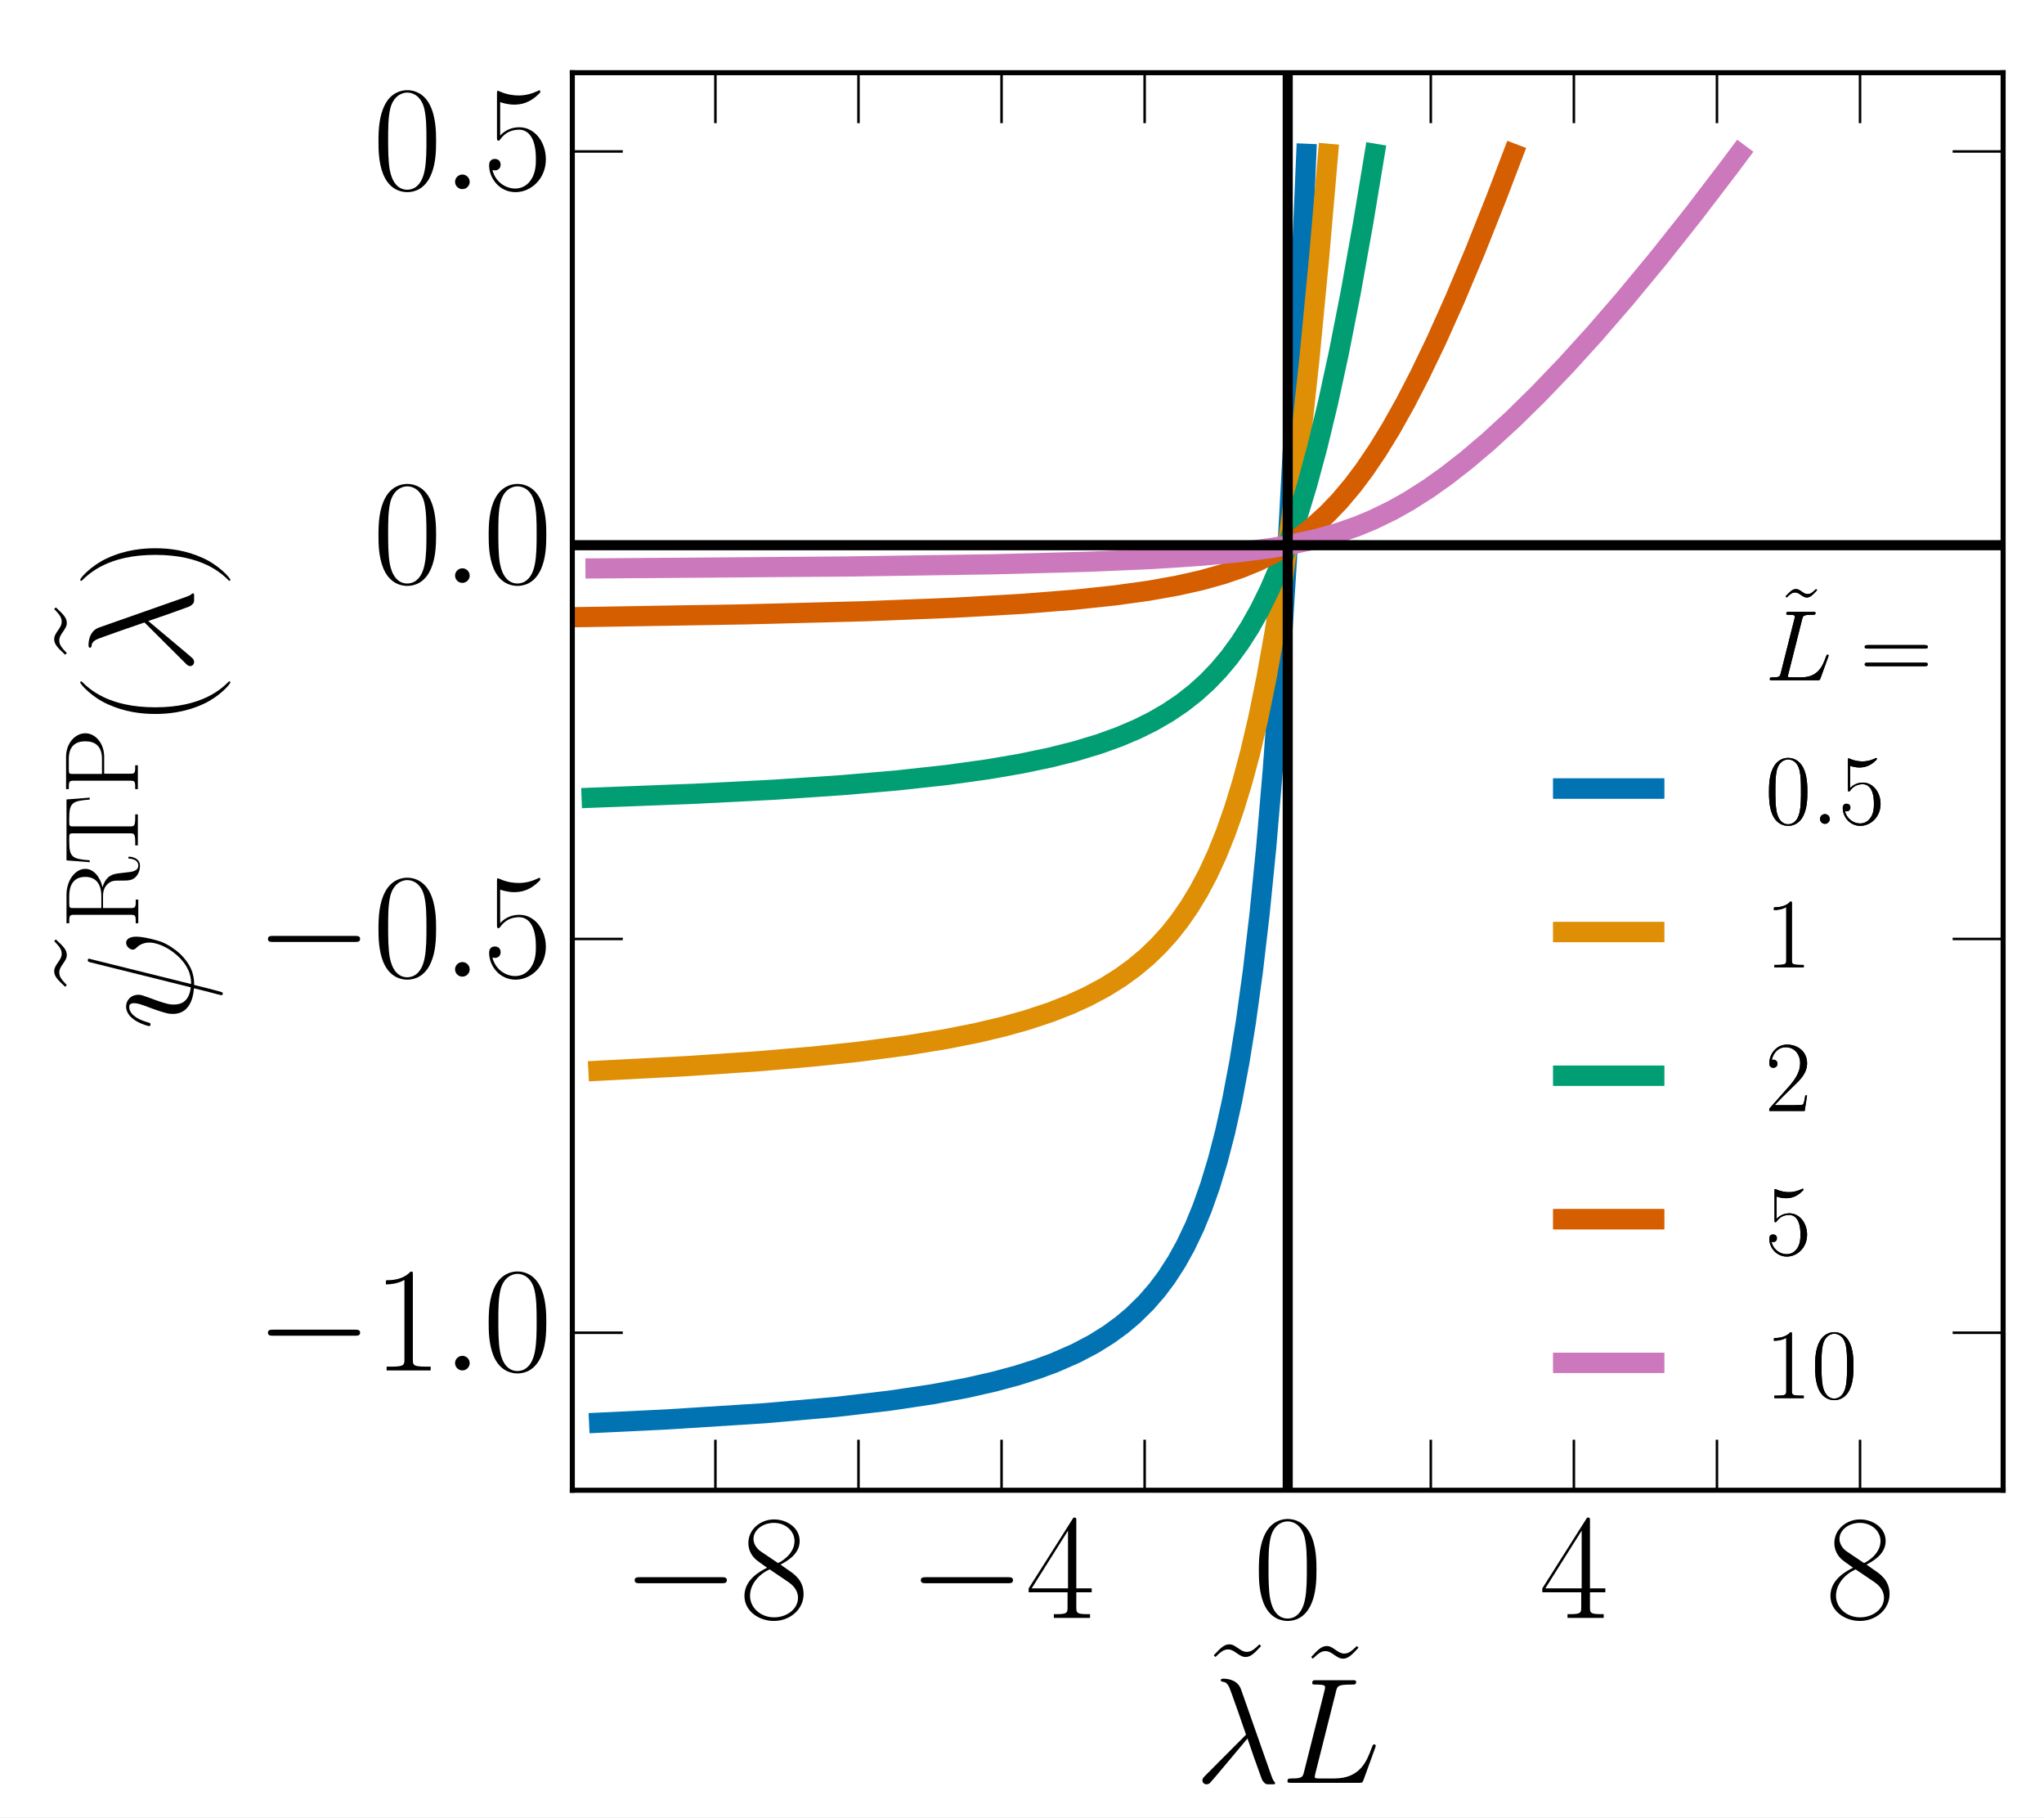
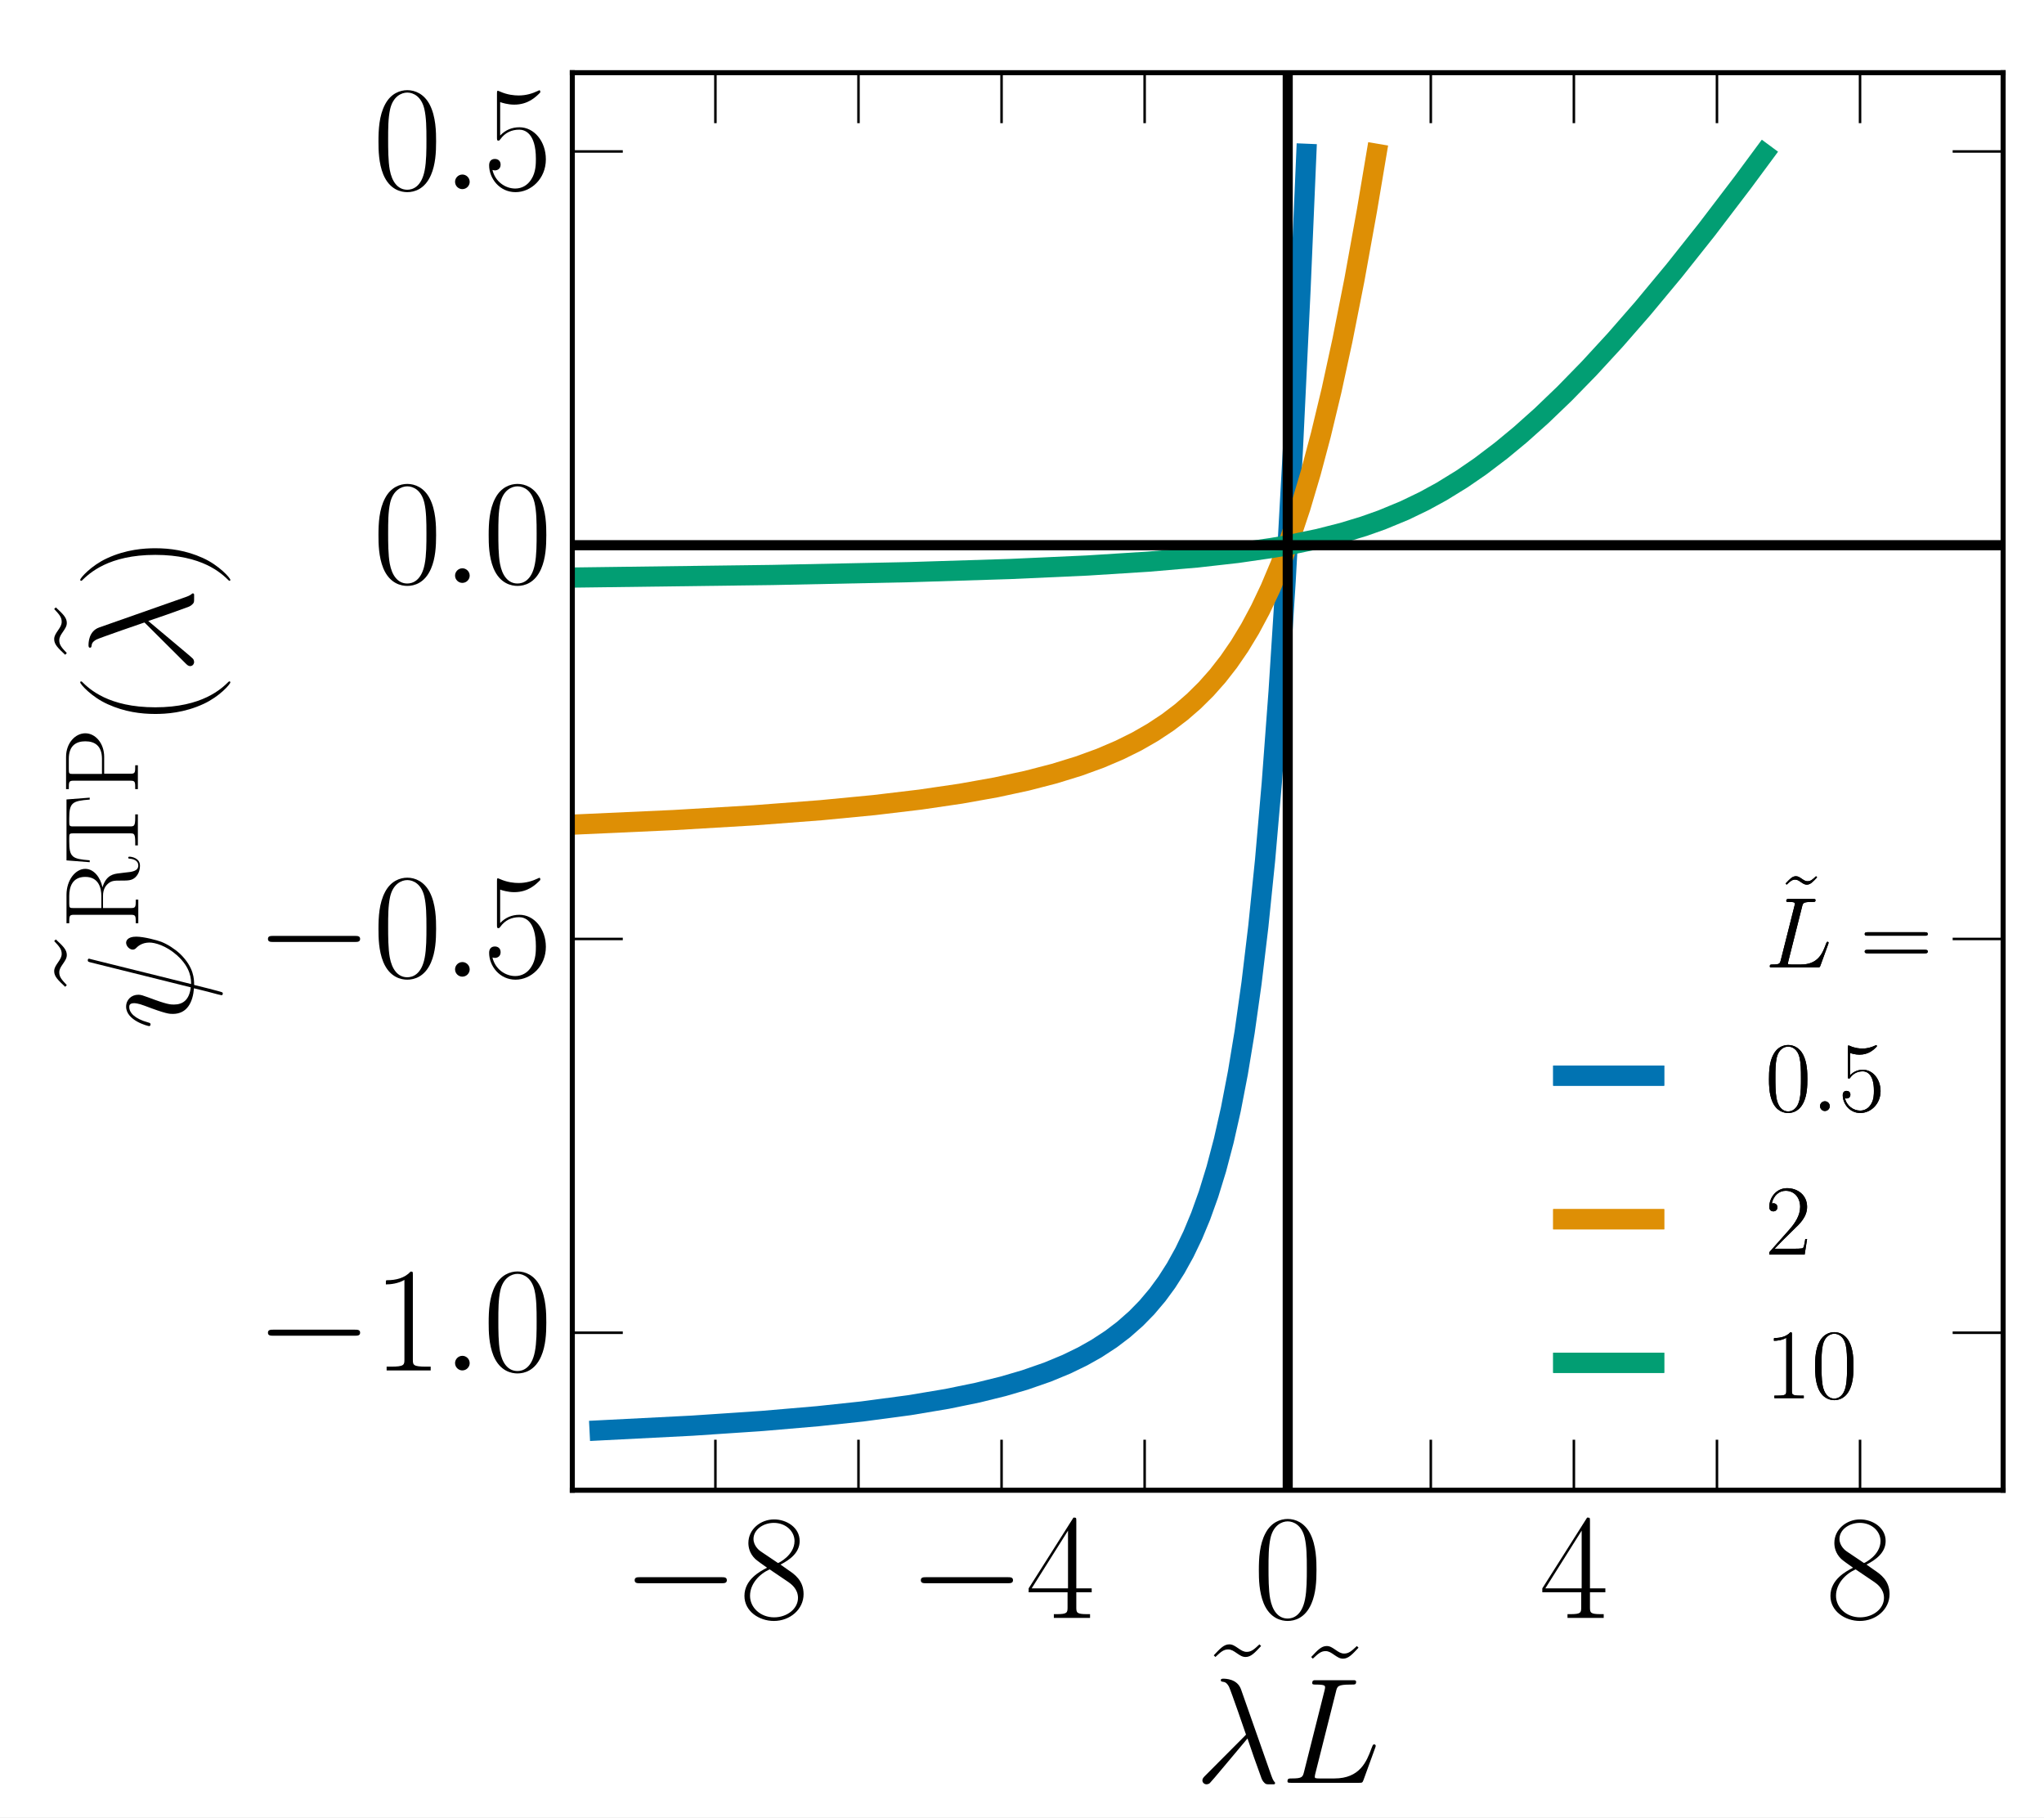
<svg xmlns="http://www.w3.org/2000/svg" xmlns:xlink="http://www.w3.org/1999/xlink" height="360pt" version="1.1" viewBox="0 0 405 360" width="405pt">
  <defs>
    <style type="text/css">
*{stroke-linecap:butt;stroke-linejoin:round;}
  </style>
  </defs>
  <g id="figure_1">
    <g id="patch_1">
      <path d="M 0 360  L 405 360  L 405 0  L 0 0  z " style="fill:#ffffff;" />
    </g>
    <g id="axes_1">
      <g id="patch_2">
        <path d="M 113.4 295.2  L 396.9 295.2  L 396.9 14.4  L 113.4 14.4  z " style="fill:#ffffff;" />
      </g>
      <g id="line2d_1">
-         <path clip-path="url(#pe9ea7c204f)" d="M 118.714 281.82  L 131.78 281.194  L 151.496 279.944  L 165.675 278.693  L 176.369 277.443  L 184.73 276.192  L 191.451 274.942  L 196.975 273.691  L 201.599 272.441  L 205.53 271.19  L 208.914 269.94  L 213.195 268.064  L 216.746 266.188  L 219.742 264.313  L 222.308 262.437  L 224.532 260.561  L 227.08 258.06  L 229.251 255.559  L 231.127 253.058  L 233.146 249.932  L 234.88 246.806  L 236.668 243.054  L 238.206 239.303  L 239.754 234.926  L 241.273 229.924  L 242.734 224.297  L 244.125 218.044  L 245.548 210.541  L 246.864 202.413  L 248.242 192.409  L 249.56 181.154  L 250.872 168.024  L 252.203 152.393  L 253.568 133.635  L 254.971 111.126  L 256.415 84.24  L 257.934 51.727  L 258.831 30.469  L 258.831 30.469  " style="fill:none;stroke:#0173b2;stroke-linecap:square;stroke-width:4;" />
+         <path clip-path="url(#p3faa76a75d)" d="M 118.808 283.344  L 137.175 282.408  L 151.095 281.472  L 162.014 280.536  L 170.812 279.6  L 180.194 278.352  L 187.654 277.104  L 193.733 275.856  L 198.785 274.608  L 203.054 273.36  L 207.544 271.8  L 211.311 270.24  L 214.52 268.68  L 217.289 267.12  L 220.152 265.248  L 222.616 263.376  L 225.093 261.192  L 227.23 259.008  L 229.342 256.512  L 231.173 254.016  L 232.967 251.208  L 234.695 248.088  L 236.342 244.656  L 237.899 240.912  L 239.466 236.544  L 241.003 231.552  L 242.483 225.936  L 243.892 219.696  L 245.277 212.52  L 246.617 204.408  L 247.98 194.736  L 249.325 183.504  L 250.662 170.4  L 251.992 155.112  L 253.339 137.016  L 254.734 115.176  L 256.162 89.242  L 257.688 57.355  L 258.836 30.469  L 258.836 30.469  " style="fill:none;stroke:#0173b2;stroke-linecap:square;stroke-width:4;" />
      </g>
      <g id="line2d_2">
-         <path clip-path="url(#pe9ea7c204f)" d="M 118.58 212.104  L 136.434 211.166  L 150.189 210.228  L 161.116 209.291  L 170.01 208.353  L 179.586 207.102  L 187.269 205.852  L 193.575 204.601  L 198.849 203.351  L 203.328 202.1  L 208.064 200.537  L 212.058 198.974  L 215.475 197.411  L 218.982 195.535  L 221.979 193.659  L 224.575 191.784  L 227.201 189.595  L 229.479 187.407  L 231.746 184.906  L 233.725 182.405  L 235.675 179.591  L 237.568 176.465  L 239.386 173.026  L 241.119 169.275  L 242.88 164.898  L 244.525 160.208  L 246.153 154.894  L 247.742 148.954  L 249.349 142.076  L 250.944 134.261  L 252.563 125.194  L 254.223 114.565  L 255.896 102.373  L 257.636 87.992  L 259.447 71.11  L 261.36 51.102  L 263.145 30.469  L 263.145 30.469  " style="fill:none;stroke:#de8f05;stroke-linecap:square;stroke-width:4;" />
+         <path clip-path="url(#p3faa76a75d)" d="M 114.584 163.302  L 133.512 162.444  L 149.338 161.508  L 162.649 160.494  L 173.197 159.48  L 182.362 158.388  L 190.352 157.218  L 197.344 155.97  L 203.488 154.644  L 208.912 153.24  L 213.723 151.758  L 218.01 150.198  L 221.849 148.56  L 225.303 146.844  L 228.425 145.05  L 231.371 143.1  L 234.04 141.072  L 236.558 138.888  L 239 136.47  L 241.281 133.896  L 243.472 131.088  L 245.616 127.968  L 247.696 124.536  L 249.702 120.792  L 251.7 116.58  L 253.67 111.9  L 255.599 106.749  L 257.682 100.497  L 259.722 93.619  L 261.721 86.116  L 263.825 77.363  L 266.003 67.359  L 268.355 55.479  L 270.842 41.723  L 272.736 30.469  L 272.736 30.469  " style="fill:none;stroke:#de8f05;stroke-linecap:square;stroke-width:4;" />
      </g>
      <g id="line2d_3">
-         <path clip-path="url(#pe9ea7c204f)" d="M 117.229 158.02  L 137.587 157.238  L 152.928 156.457  L 167.001 155.519  L 177.88 154.581  L 187.828 153.487  L 195.711 152.393  L 202.121 151.299  L 208.13 150.048  L 213.097 148.798  L 217.754 147.391  L 221.665 145.984  L 225.345 144.421  L 228.482 142.858  L 231.447 141.138  L 234.228 139.263  L 236.824 137.23  L 239.242 135.042  L 241.492 132.697  L 243.586 130.196  L 245.647 127.383  L 247.65 124.257  L 249.581 120.818  L 251.509 116.91  L 253.407 112.533  L 255.15 108  L 255.15 108  L 257.072 102.373  L 258.97 96.12  L 260.999 88.617  L 263.114 79.864  L 265.287 69.86  L 267.624 57.98  L 270.09 44.224  L 272.369 30.469  L 272.369 30.469  " style="fill:none;stroke:#029e73;stroke-linecap:square;stroke-width:4;" />
+         <path clip-path="url(#p3faa76a75d)" d="M 114.374 114.396  L 152.986 113.897  L 180.205 113.335  L 200.2 112.711  L 215.402 112.025  L 227.515 111.26  L 237.182 110.434  L 245.213 109.529  L 251.995 108.546  L 255.15 108  L 255.15 108  L 261.212 106.749  L 266.115 105.499  L 270.222 104.248  L 273.758 102.998  L 278.298 101.122  L 282.189 99.246  L 285.62 97.371  L 289.682 94.87  L 293.321 92.369  L 297.443 89.242  L 301.221 86.116  L 305.421 82.365  L 309.982 77.988  L 314.864 72.986  L 320.041 67.359  L 325.5 61.106  L 331.737 53.603  L 338.195 45.475  L 345.345 36.096  L 349.506 30.469  L 349.506 30.469  " style="fill:none;stroke:#029e73;stroke-linecap:square;stroke-width:4;" />
      </g>
      <g id="line2d_4">
-         <path clip-path="url(#pe9ea7c204f)" d="M 113.931 122.256  L 147.829 121.693  L 171.633 121.068  L 189.085 120.38  L 202.327 119.63  L 212.663 118.817  L 220.925 117.941  L 227.669 117.004  L 233.275 116.003  L 238.014 114.94  L 242.283 113.752  L 245.954 112.502  L 249.298 111.126  L 252.351 109.626  L 255.15 108  L 255.15 108  L 257.902 106.124  L 260.28 104.248  L 263.025 101.747  L 265.418 99.246  L 268.053 96.12  L 270.399 92.994  L 272.938 89.242  L 275.624 84.866  L 278.429 79.864  L 281.341 74.236  L 284.646 67.359  L 288.29 59.23  L 292.24 49.852  L 296.474 39.222  L 299.812 30.469  L 299.812 30.469  " style="fill:none;stroke:#d55e00;stroke-linecap:square;stroke-width:4;" />
+         <path clip-path="url(#p3faa76a75d)" d="M 255.15 295.2  L 255.15 14.4  " style="fill:none;stroke:#000000;stroke-linecap:square;stroke-width:2;" />
      </g>
      <g id="line2d_5">
-         <path clip-path="url(#pe9ea7c204f)" d="M 117.997 112.596  L 167.548 112.22  L 196.623 111.783  L 215.423 111.283  L 228.465 110.72  L 238.021 110.095  L 245.625 109.376  L 251.595 108.594  L 255.15 108  L 255.15 108  L 260.95 106.749  L 265.351 105.499  L 268.917 104.248  L 271.943 102.998  L 275.818 101.122  L 279.164 99.246  L 283.092 96.745  L 286.611 94.244  L 290.619 91.118  L 295.032 87.367  L 299.799 82.99  L 304.888 77.988  L 310.28 72.361  L 315.958 66.108  L 321.912 59.23  L 328.639 51.102  L 335.584 42.349  L 342.747 32.97  L 344.615 30.469  L 344.615 30.469  " style="fill:none;stroke:#cc78bc;stroke-linecap:square;stroke-width:4;" />
-       </g>
-       <g id="line2d_6">
-         <path clip-path="url(#pe9ea7c204f)" d="M 255.15 295.2  L 255.15 14.4  " style="fill:none;stroke:#000000;stroke-linecap:square;stroke-width:2;" />
-       </g>
-       <g id="line2d_7">
-         <path clip-path="url(#pe9ea7c204f)" d="M 113.4 108  L 396.9 108  " style="fill:none;stroke:#000000;stroke-linecap:square;stroke-width:2;" />
+         <path clip-path="url(#p3faa76a75d)" d="M 113.4 108  L 396.9 108  " style="fill:none;stroke:#000000;stroke-linecap:square;stroke-width:2;" />
      </g>
      <g id="patch_3">
        <path d="M 113.4 295.2  L 113.4 14.4  " style="fill:none;stroke:#000000;stroke-linecap:square;stroke-linejoin:miter;" />
      </g>
      <g id="patch_4">
        <path d="M 396.9 295.2  L 396.9 14.4  " style="fill:none;stroke:#000000;stroke-linecap:square;stroke-linejoin:miter;" />
      </g>
      <g id="patch_5">
        <path d="M 113.4 295.2  L 396.9 295.2  " style="fill:none;stroke:#000000;stroke-linecap:square;stroke-linejoin:miter;" />
      </g>
      <g id="patch_6">
        <path d="M 113.4 14.4  L 396.9 14.4  " style="fill:none;stroke:#000000;stroke-linecap:square;stroke-linejoin:miter;" />
      </g>
      <g id="matplotlib.axis_1">
        <g id="xtick_1">
+           <g id="line2d_6">
+             <defs>
+               <path d="M 0 0  L 0 -10  " id="m0e807639ce" style="stroke:#000000;stroke-width:0.5;" />
+             </defs>
+             <g>
+               <use style="stroke:#000000;stroke-width:0.5;" x="113.4" xlink:href="#m0e807639ce" y="295.2" />
+             </g>
+           </g>
+           <g id="line2d_7">
+             <defs>
+               <path d="M 0 0  L 0 10  " id="m483723cb08" style="stroke:#000000;stroke-width:0.5;" />
+             </defs>
+             <g>
+               <use style="stroke:#000000;stroke-width:0.5;" x="113.4" xlink:href="#m483723cb08" y="14.4" />
+             </g>
+           </g>
+         </g>
+         <g id="xtick_2">
          <g id="line2d_8">
-             <defs>
-               <path d="M 0 0  L 0 -10  " id="m50a3a4a689" style="stroke:#000000;stroke-width:0.5;" />
-             </defs>
-             <g>
-               <use style="stroke:#000000;stroke-width:0.5;" x="113.4" xlink:href="#m50a3a4a689" y="295.2" />
+             <g>
+               <use style="stroke:#000000;stroke-width:0.5;" x="141.75" xlink:href="#m0e807639ce" y="295.2" />
            </g>
          </g>
          <g id="line2d_9">
-             <defs>
-               <path d="M 0 0  L 0 10  " id="me643940744" style="stroke:#000000;stroke-width:0.5;" />
-             </defs>
-             <g>
-               <use style="stroke:#000000;stroke-width:0.5;" x="113.4" xlink:href="#me643940744" y="14.4" />
-             </g>
-           </g>
-         </g>
-         <g id="xtick_2">
-           <g id="line2d_10">
-             <g>
-               <use style="stroke:#000000;stroke-width:0.5;" x="141.75" xlink:href="#m50a3a4a689" y="295.2" />
-             </g>
-           </g>
-           <g id="line2d_11">
-             <g>
-               <use style="stroke:#000000;stroke-width:0.5;" x="141.75" xlink:href="#me643940744" y="14.4" />
+             <g>
+               <use style="stroke:#000000;stroke-width:0.5;" x="141.75" xlink:href="#m483723cb08" y="14.4" />
            </g>
          </g>
          <g id="text_1">
            <defs>
              <path d="M 65.906 23  C 67.594 23 69.406 23 69.406 25  C 69.406 27 67.594 27 65.906 27  L 11.797 27  C 10.094 27 8.297 27 8.297 25  C 8.297 23 10.094 23 11.797 23  z " id="CMSY10-0" />
              <path d="M 27.203 35.375  C 33.5 38.547 39.906 43.328 39.906 50.984  C 39.906 60.016 31.094 65.297 23 65.297  C 13.906 65.297 5.906 58.734 5.906 49.688  C 5.906 47.203 6.5 42.922 10.406 39.141  C 11.406 38.156 15.594 35.172 18.297 33.281  C 13.797 30.984 3.297 25.531 3.297 14.594  C 3.297 4.359 13.094 -2 22.797 -2  C 33.5 -2 42.5 5.656 42.5 15.781  C 42.5 24.844 36.406 29.016 32.406 31.703  z M 14.094 44.094  C 13.297 44.594 9.297 47.672 9.297 52.359  C 9.297 58.422 15.594 63 22.797 63  C 30.703 63 36.5 57.438 36.5 50.969  C 36.5 41.703 26.094 36.422 25.594 36.422  C 25.5 36.422 25.406 36.422 24.594 37.031  z M 32.5 23.734  C 34 22.641 38.797 19.375 38.797 13.297  C 38.797 5.953 31.406 0.391 23 0.391  C 13.906 0.391 7 6.844 7 14.688  C 7 22.547 13.094 29.094 20 32.188  z " id="CMR17-56" />
            </defs>
            <g transform="translate(123.2733 320.495)scale(0.3 -0.3)">
              <use transform="scale(0.996264)" xlink:href="#CMSY10-0" />
              <use transform="translate(77.48747 0)scale(0.996264)" xlink:href="#CMR17-56" />
            </g>
          </g>
        </g>
        <g id="xtick_3">
+           <g id="line2d_10">
+             <g>
+               <use style="stroke:#000000;stroke-width:0.5;" x="170.1" xlink:href="#m0e807639ce" y="295.2" />
+             </g>
+           </g>
+           <g id="line2d_11">
+             <g>
+               <use style="stroke:#000000;stroke-width:0.5;" x="170.1" xlink:href="#m483723cb08" y="14.4" />
+             </g>
+           </g>
+         </g>
+         <g id="xtick_4">
          <g id="line2d_12">
            <g>
-               <use style="stroke:#000000;stroke-width:0.5;" x="170.1" xlink:href="#m50a3a4a689" y="295.2" />
+               <use style="stroke:#000000;stroke-width:0.5;" x="198.45" xlink:href="#m0e807639ce" y="295.2" />
            </g>
          </g>
          <g id="line2d_13">
            <g>
-               <use style="stroke:#000000;stroke-width:0.5;" x="170.1" xlink:href="#me643940744" y="14.4" />
-             </g>
-           </g>
-         </g>
-         <g id="xtick_4">
-           <g id="line2d_14">
-             <g>
-               <use style="stroke:#000000;stroke-width:0.5;" x="198.45" xlink:href="#m50a3a4a689" y="295.2" />
-             </g>
-           </g>
-           <g id="line2d_15">
-             <g>
-               <use style="stroke:#000000;stroke-width:0.5;" x="198.45" xlink:href="#me643940744" y="14.4" />
+               <use style="stroke:#000000;stroke-width:0.5;" x="198.45" xlink:href="#m483723cb08" y="14.4" />
            </g>
          </g>
          <g id="text_2">
            <defs>
              <path d="M 33.594 64.406  C 33.594 66.5 33.5 66.5 31.703 66.5  L 2 19.594  L 2 17  L 27.797 17  L 27.797 7.141  C 27.797 3.5 27.594 2.5 20.594 2.5  L 18.703 2.5  L 18.703 0  C 21.906 0 27.297 0 30.703 0  C 34.094 0 39.5 0 42.703 0  L 42.703 2.5  L 40.797 2.5  C 33.797 2.5 33.594 3.5 33.594 7.141  L 33.594 17  L 43.797 17  L 43.797 19.594  L 33.594 19.594  z M 28.094 57.859  L 28.094 19.594  L 4 19.594  z " id="CMR17-52" />
            </defs>
            <g transform="translate(179.9733 320.495)scale(0.3 -0.3)">
              <use transform="scale(0.996264)" xlink:href="#CMSY10-0" />
              <use transform="translate(77.48747 0)scale(0.996264)" xlink:href="#CMR17-52" />
            </g>
          </g>
        </g>
        <g id="xtick_5">
+           <g id="line2d_14">
+             <g>
+               <use style="stroke:#000000;stroke-width:0.5;" x="226.8" xlink:href="#m0e807639ce" y="295.2" />
+             </g>
+           </g>
+           <g id="line2d_15">
+             <g>
+               <use style="stroke:#000000;stroke-width:0.5;" x="226.8" xlink:href="#m483723cb08" y="14.4" />
+             </g>
+           </g>
+         </g>
+         <g id="xtick_6">
          <g id="line2d_16">
            <g>
-               <use style="stroke:#000000;stroke-width:0.5;" x="226.8" xlink:href="#m50a3a4a689" y="295.2" />
+               <use style="stroke:#000000;stroke-width:0.5;" x="255.15" xlink:href="#m0e807639ce" y="295.2" />
            </g>
          </g>
          <g id="line2d_17">
            <g>
-               <use style="stroke:#000000;stroke-width:0.5;" x="226.8" xlink:href="#me643940744" y="14.4" />
-             </g>
-           </g>
-         </g>
-         <g id="xtick_6">
-           <g id="line2d_18">
-             <g>
-               <use style="stroke:#000000;stroke-width:0.5;" x="255.15" xlink:href="#m50a3a4a689" y="295.2" />
-             </g>
-           </g>
-           <g id="line2d_19">
-             <g>
-               <use style="stroke:#000000;stroke-width:0.5;" x="255.15" xlink:href="#me643940744" y="14.4" />
+               <use style="stroke:#000000;stroke-width:0.5;" x="255.15" xlink:href="#m483723cb08" y="14.4" />
            </g>
          </g>
          <g id="text_3">
            <defs>
              <path d="M 42 31.641  C 42 37.75 41.906 48.125 37.703 56.109  C 34 63.109 28.094 65.594 22.906 65.594  C 18.094 65.594 12 63.406 8.203 56.203  C 4.203 48.719 3.797 39.438 3.797 31.641  C 3.797 25.953 3.906 17.281 7 9.672  C 11.297 -0.609 19 -2 22.906 -2  C 27.5 -2 34.5 -0.109 38.594 9.375  C 41.594 16.281 42 24.359 42 31.641  z M 22.906 -0.406  C 16.5 -0.406 12.703 5.078 11.297 12.688  C 10.203 18.562 10.203 27.156 10.203 32.75  C 10.203 40.438 10.203 46.828 11.5 52.922  C 13.406 61.391 19 64 22.906 64  C 27 64 32.297 61.297 34.203 53.125  C 35.5 47.438 35.594 40.734 35.594 32.75  C 35.594 26.25 35.594 18.266 34.406 12.375  C 32.297 1.484 26.406 -0.406 22.906 -0.406  z " id="CMR17-48" />
            </defs>
            <g transform="translate(248.2964 320.495)scale(0.3 -0.3)">
              <use transform="scale(0.996264)" xlink:href="#CMR17-48" />
            </g>
          </g>
        </g>
        <g id="xtick_7">
+           <g id="line2d_18">
+             <g>
+               <use style="stroke:#000000;stroke-width:0.5;" x="283.5" xlink:href="#m0e807639ce" y="295.2" />
+             </g>
+           </g>
+           <g id="line2d_19">
+             <g>
+               <use style="stroke:#000000;stroke-width:0.5;" x="283.5" xlink:href="#m483723cb08" y="14.4" />
+             </g>
+           </g>
+         </g>
+         <g id="xtick_8">
          <g id="line2d_20">
            <g>
-               <use style="stroke:#000000;stroke-width:0.5;" x="283.5" xlink:href="#m50a3a4a689" y="295.2" />
+               <use style="stroke:#000000;stroke-width:0.5;" x="311.85" xlink:href="#m0e807639ce" y="295.2" />
            </g>
          </g>
          <g id="line2d_21">
            <g>
-               <use style="stroke:#000000;stroke-width:0.5;" x="283.5" xlink:href="#me643940744" y="14.4" />
-             </g>
-           </g>
-         </g>
-         <g id="xtick_8">
-           <g id="line2d_22">
-             <g>
-               <use style="stroke:#000000;stroke-width:0.5;" x="311.85" xlink:href="#m50a3a4a689" y="295.2" />
-             </g>
-           </g>
-           <g id="line2d_23">
-             <g>
-               <use style="stroke:#000000;stroke-width:0.5;" x="311.85" xlink:href="#me643940744" y="14.4" />
+               <use style="stroke:#000000;stroke-width:0.5;" x="311.85" xlink:href="#m483723cb08" y="14.4" />
            </g>
          </g>
          <g id="text_4">
            <g transform="translate(304.9964 320.495)scale(0.3 -0.3)">
              <use transform="scale(0.996264)" xlink:href="#CMR17-52" />
            </g>
          </g>
        </g>
        <g id="xtick_9">
+           <g id="line2d_22">
+             <g>
+               <use style="stroke:#000000;stroke-width:0.5;" x="340.2" xlink:href="#m0e807639ce" y="295.2" />
+             </g>
+           </g>
+           <g id="line2d_23">
+             <g>
+               <use style="stroke:#000000;stroke-width:0.5;" x="340.2" xlink:href="#m483723cb08" y="14.4" />
+             </g>
+           </g>
+         </g>
+         <g id="xtick_10">
          <g id="line2d_24">
            <g>
-               <use style="stroke:#000000;stroke-width:0.5;" x="340.2" xlink:href="#m50a3a4a689" y="295.2" />
+               <use style="stroke:#000000;stroke-width:0.5;" x="368.55" xlink:href="#m0e807639ce" y="295.2" />
            </g>
          </g>
          <g id="line2d_25">
            <g>
-               <use style="stroke:#000000;stroke-width:0.5;" x="340.2" xlink:href="#me643940744" y="14.4" />
-             </g>
-           </g>
-         </g>
-         <g id="xtick_10">
-           <g id="line2d_26">
-             <g>
-               <use style="stroke:#000000;stroke-width:0.5;" x="368.55" xlink:href="#m50a3a4a689" y="295.2" />
-             </g>
-           </g>
-           <g id="line2d_27">
-             <g>
-               <use style="stroke:#000000;stroke-width:0.5;" x="368.55" xlink:href="#me643940744" y="14.4" />
+               <use style="stroke:#000000;stroke-width:0.5;" x="368.55" xlink:href="#m483723cb08" y="14.4" />
            </g>
          </g>
          <g id="text_5">
            <g transform="translate(361.6964 320.495)scale(0.3 -0.3)">
              <use transform="scale(0.996264)" xlink:href="#CMR17-56" />
            </g>
          </g>
        </g>
        <g id="xtick_11">
-           <g id="line2d_28">
-             <g>
-               <use style="stroke:#000000;stroke-width:0.5;" x="396.9" xlink:href="#m50a3a4a689" y="295.2" />
-             </g>
-           </g>
-           <g id="line2d_29">
-             <g>
-               <use style="stroke:#000000;stroke-width:0.5;" x="396.9" xlink:href="#me643940744" y="14.4" />
+           <g id="line2d_26">
+             <g>
+               <use style="stroke:#000000;stroke-width:0.5;" x="396.9" xlink:href="#m0e807639ce" y="295.2" />
+             </g>
+           </g>
+           <g id="line2d_27">
+             <g>
+               <use style="stroke:#000000;stroke-width:0.5;" x="396.9" xlink:href="#m483723cb08" y="14.4" />
            </g>
          </g>
        </g>
        <g id="text_6">
          <defs>
            <path d="M 37.5 65.375  C 34.094 62.188 32.203 60.391 29.094 60.391  C 26.906 60.391 25.406 61.438 23.297 62.875  C 21.297 64.234 19.703 65.375 17.5 65.375  C 13.906 65.375 11.406 62.562 7.203 58.094  L 8.297 57  C 11.703 60.156 13.594 62 16.703 62  C 18.906 62 20.406 60.938 22.5 59.5  C 24.5 58.156 26.094 57 28.297 57  C 31.906 57 34.406 59.812 38.594 64.281  z " id="CMR17-126" />
            <path d="M 30.906 61.953  C 28.406 69 20.5 69 19.203 69  C 18.594 69 17.5 69 17.5 68  C 17.5 67.219 18.094 67.109 18.594 67.016  C 20.094 66.812 21.297 66.609 22.906 63.75  C 23.906 61.859 34.203 32.172 34.203 31.969  C 34.203 31.875 34.094 31.766 33.297 30.969  L 7.297 4.859  C 6.094 3.656 5.297 2.859 5.297 1.594  C 5.297 0.188 6.5 -1 8.094 -1  C 8.5 -1 9.594 -0.797 10.203 -0.203  C 11.797 1.281 26.094 18.656 35.203 29.391  C 37.797 21.609 41 12.453 44.094 4.078  C 44.594 2.594 45.094 1.188 46.5 -0.094  C 47.5 -1 47.703 -1 50.5 -1  L 52.406 -1  C 52.797 -1 53.5 -1 53.5 -0.203  C 53.5 0.203 53.406 0.297 53 0.703  C 52.094 1.797 51.406 3.578 51 4.781  z " id="CMMI12-21" />
            <path d="M 36.703 60.328  C 37.594 64.109 37.906 65.109 46.703 65.109  C 49.406 65.109 50.094 65.109 50.094 67  C 50.094 68 49 68 48.594 68  C 46.594 68 44.297 68 42.297 68  L 28.906 68  C 27 68 24.797 68 22.906 68  C 22.094 68 21 68 21 66.109  C 21 65.109 21.906 65.109 23.406 65.109  C 29.5 65.109 29.5 64.312 29.5 63.219  C 29.5 63.031 29.5 62.422 29.094 60.922  L 15.594 7.375  C 14.703 3.891 14.5 2.891 7.5 2.891  C 5.594 2.891 4.594 2.891 4.594 1.094  C 4.594 0 5.203 0 7.203 0  L 52 0  C 54.203 0 54.297 0.094 55 1.891  L 62.703 23.094  C 62.906 23.594 63.094 24.188 63.094 24.484  C 63.094 25.078 62.594 25.484 62.094 25.484  C 62 25.484 61.5 25.484 61.297 25.078  C 61.094 24.984 61.094 24.781 60.297 22.891  C 57.094 14.141 52.594 2.891 35.703 2.891  L 26.094 2.891  C 24.703 2.891 24.5 2.891 23.906 3  C 22.797 3.094 22.703 3.297 22.703 4.094  C 22.703 4.797 22.906 5.391 23.094 6.266  z " id="CMMI12-76" />
          </defs>
          <g transform="translate(236.6588 353.1559)scale(0.3 -0.3)">
            <use transform="translate(5.606797 26.29662)scale(0.996264)" xlink:href="#CMR17-126" />
            <use transform="scale(0.996264)" xlink:href="#CMMI12-21" />
            <use transform="translate(69.954 25.18973)scale(0.996264)" xlink:href="#CMR17-126" />
            <use transform="translate(56.90407 0)scale(0.996264)" xlink:href="#CMMI12-76" />
          </g>
        </g>
      </g>
      <g id="matplotlib.axis_2">
        <g id="ytick_1">
-           <g id="line2d_30">
-             <defs>
-               <path d="M 0 0  L 10 0  " id="m0ee1df454e" style="stroke:#000000;stroke-width:0.5;" />
-             </defs>
-             <g>
-               <use style="stroke:#000000;stroke-width:0.5;" x="113.4" xlink:href="#m0ee1df454e" y="264" />
-             </g>
-           </g>
-           <g id="line2d_31">
-             <defs>
-               <path d="M 0 0  L -10 0  " id="mfd57e0461a" style="stroke:#000000;stroke-width:0.5;" />
-             </defs>
-             <g>
-               <use style="stroke:#000000;stroke-width:0.5;" x="396.9" xlink:href="#mfd57e0461a" y="264" />
+           <g id="line2d_28">
+             <defs>
+               <path d="M 0 0  L 10 0  " id="mda747b1218" style="stroke:#000000;stroke-width:0.5;" />
+             </defs>
+             <g>
+               <use style="stroke:#000000;stroke-width:0.5;" x="113.4" xlink:href="#mda747b1218" y="264" />
+             </g>
+           </g>
+           <g id="line2d_29">
+             <defs>
+               <path d="M 0 0  L -10 0  " id="me020fa88d4" style="stroke:#000000;stroke-width:0.5;" />
+             </defs>
+             <g>
+               <use style="stroke:#000000;stroke-width:0.5;" x="396.9" xlink:href="#me020fa88d4" y="264" />
            </g>
          </g>
          <g id="text_7">
            <defs>
              <path d="M 26.594 63.406  C 26.594 65.5 26.5 65.5 25.094 65.5  C 21.203 61.188 15.297 59.797 9.703 59.797  C 9.406 59.797 8.906 59.797 8.797 59.5  C 8.703 59.297 8.703 59.094 8.703 57  C 11.797 57 17 57.594 21 59.984  L 21 7.203  C 21 3.688 20.797 2.5 12.203 2.5  L 9.203 2.5  L 9.203 0  C 14 0 19 0 23.797 0  C 28.594 0 33.594 0 38.406 0  L 38.406 2.5  L 35.406 2.5  C 26.797 2.5 26.594 3.594 26.594 7.156  z " id="CMR17-49" />
              <path d="M 18.406 4.797  C 18.406 7.688 16 9.672 13.594 9.672  C 10.703 9.672 8.703 7.281 8.703 4.891  C 8.703 2 11.094 0 13.5 0  C 16.406 0 18.406 2.391 18.406 4.797  z " id="CMMI12-58" />
            </defs>
            <g transform="translate(50.61033 271.4645)scale(0.3 -0.3)">
              <use transform="scale(0.996264)" xlink:href="#CMSY10-0" />
              <use transform="translate(77.48747 0)scale(0.996264)" xlink:href="#CMR17-49" />
              <use transform="translate(123.1779 0)scale(0.996264)" xlink:href="#CMMI12-58" />
              <use transform="translate(150.2751 0)scale(0.996264)" xlink:href="#CMR17-48" />
            </g>
          </g>
        </g>
        <g id="ytick_2">
-           <g id="line2d_32">
-             <g>
-               <use style="stroke:#000000;stroke-width:0.5;" x="113.4" xlink:href="#m0ee1df454e" y="186" />
-             </g>
-           </g>
-           <g id="line2d_33">
-             <g>
-               <use style="stroke:#000000;stroke-width:0.5;" x="396.9" xlink:href="#mfd57e0461a" y="186" />
+           <g id="line2d_30">
+             <g>
+               <use style="stroke:#000000;stroke-width:0.5;" x="113.4" xlink:href="#mda747b1218" y="186" />
+             </g>
+           </g>
+           <g id="line2d_31">
+             <g>
+               <use style="stroke:#000000;stroke-width:0.5;" x="396.9" xlink:href="#me020fa88d4" y="186" />
            </g>
          </g>
          <g id="text_8">
            <defs>
              <path d="M 11.406 57.688  C 12.406 57.281 16.5 56 20.703 56  C 30 56 35.094 61.109 38 64.062  C 38 64.953 38 65.5 37.406 65.5  C 37.297 65.5 37.094 65.5 36.297 65.047  C 32.797 63.406 28.703 62.078 23.703 62.078  C 20.703 62.078 16.203 62.484 11.297 64.672  C 10.203 65.172 10 65.172 9.906 65.172  C 9.406 65.172 9.297 65.062 9.297 63.078  L 9.297 34.422  C 9.297 32.641 9.297 32.141 10.297 32.141  C 10.797 32.141 11 32.344 11.5 33.031  C 14.703 37.516 19.094 39.406 24.094 39.406  C 27.594 39.406 35.094 37.219 35.094 20.141  C 35.094 16.953 35.094 11.172 32.094 6.578  C 29.594 2.484 25.703 0.391 21.406 0.391  C 14.797 0.391 8.094 5 6.297 12.719  C 6.703 12.609 7.5 12.422 7.906 12.422  C 9.203 12.422 11.703 13.125 11.703 16.219  C 11.703 18.906 9.797 20 7.906 20  C 5.594 20 4.094 18.594 4.094 15.797  C 4.094 7.094 11 -2 21.594 -2  C 31.906 -2 41.703 6.875 41.703 19.75  C 41.703 31.719 33.906 41 24.203 41  C 19.094 41 14.797 39.109 11.406 35.531  z " id="CMR17-53" />
            </defs>
            <g transform="translate(50.61033 193.4645)scale(0.3 -0.3)">
              <use transform="scale(0.996264)" xlink:href="#CMSY10-0" />
              <use transform="translate(77.48747 0)scale(0.996264)" xlink:href="#CMR17-48" />
              <use transform="translate(123.1779 0)scale(0.996264)" xlink:href="#CMMI12-58" />
              <use transform="translate(150.2751 0)scale(0.996264)" xlink:href="#CMR17-53" />
            </g>
          </g>
        </g>
        <g id="ytick_3">
-           <g id="line2d_34">
-             <g>
-               <use style="stroke:#000000;stroke-width:0.5;" x="113.4" xlink:href="#m0ee1df454e" y="108" />
-             </g>
-           </g>
-           <g id="line2d_35">
-             <g>
-               <use style="stroke:#000000;stroke-width:0.5;" x="396.9" xlink:href="#mfd57e0461a" y="108" />
+           <g id="line2d_32">
+             <g>
+               <use style="stroke:#000000;stroke-width:0.5;" x="113.4" xlink:href="#mda747b1218" y="108" />
+             </g>
+           </g>
+           <g id="line2d_33">
+             <g>
+               <use style="stroke:#000000;stroke-width:0.5;" x="396.9" xlink:href="#me020fa88d4" y="108" />
            </g>
          </g>
          <g id="text_9">
            <g transform="translate(73.85656 115.4645)scale(0.3 -0.3)">
              <use transform="scale(0.996264)" xlink:href="#CMR17-48" />
              <use transform="translate(45.69048 0)scale(0.996264)" xlink:href="#CMMI12-58" />
              <use transform="translate(72.78765 0)scale(0.996264)" xlink:href="#CMR17-48" />
            </g>
          </g>
        </g>
        <g id="ytick_4">
-           <g id="line2d_36">
-             <g>
-               <use style="stroke:#000000;stroke-width:0.5;" x="113.4" xlink:href="#m0ee1df454e" y="30" />
-             </g>
-           </g>
-           <g id="line2d_37">
-             <g>
-               <use style="stroke:#000000;stroke-width:0.5;" x="396.9" xlink:href="#mfd57e0461a" y="30" />
+           <g id="line2d_34">
+             <g>
+               <use style="stroke:#000000;stroke-width:0.5;" x="113.4" xlink:href="#mda747b1218" y="30" />
+             </g>
+           </g>
+           <g id="line2d_35">
+             <g>
+               <use style="stroke:#000000;stroke-width:0.5;" x="396.9" xlink:href="#me020fa88d4" y="30" />
            </g>
          </g>
          <g id="text_10">
            <g transform="translate(73.85656 37.4645)scale(0.3 -0.3)">
              <use transform="scale(0.996264)" xlink:href="#CMR17-48" />
              <use transform="translate(45.69048 0)scale(0.996264)" xlink:href="#CMMI12-58" />
              <use transform="translate(72.78765 0)scale(0.996264)" xlink:href="#CMR17-53" />
            </g>
          </g>
        </g>
        <g id="text_11">
          <defs>
            <path d="M 47 67.094  C 47 67.203 47.406 68.5 47.406 68.609  C 47.406 69.5 46.594 69.5 46.297 69.5  C 45.406 69.5 45.297 69 44.906 67.5  L 28.406 1.203  C 20.094 2.203 17 6.406 17 12.406  C 17 14.594 17 16.906 21.703 29.297  C 23 32.891 23.5 34.188 23.5 35.984  C 23.5 40.484 20.297 44.078 15.594 44.078  C 6.406 44.078 2.703 29.594 2.703 28.797  C 2.703 28.391 3.094 27.891 3.797 27.891  C 4.703 27.891 4.797 28.297 5.203 29.688  C 7.594 38.328 11.594 42 15.297 42  C 16.203 42 17.906 42 17.906 38.797  C 17.906 38.391 17.906 36.188 16.203 31.797  C 10.797 17.594 10.797 15.391 10.797 13.094  C 10.797 3.484 18.797 -0.219 27.797 -0.906  C 27 -3.953 26.297 -7.078 25.5 -10.109  C 23.906 -15.969 23.203 -18.719 23.203 -19.109  C 23.203 -20 24 -20 24.297 -20  C 24.5 -20 24.906 -20 25.094 -19.594  C 25.5 -19.219 29.594 -2.75 30 -1  C 33.703 -1 41.594 -1 50.594 8.297  C 53.906 11.891 56.906 16.5 58.594 20.797  C 59.594 23.406 62 32.297 62 37.391  C 62 43.391 59 44.078 58 44.078  C 55.594 44.078 53.406 41.688 53.406 39.688  C 53.406 38.484 54.094 37.781 54.5 37.391  C 55.406 36.484 58.094 33.781 58.094 28.594  C 58.094 25 56.094 17.594 49.703 10.406  C 41.297 1 33.594 1 30.594 1  z " id="CMMI12-32" />
            <path d="M 39.203 33.531  C 48.703 35.438 56.703 41.812 56.703 49.781  C 56.703 59.141 46.094 67.594 32.094 67.594  L 5.203 67.594  L 5.203 65  C 12.094 65 13.203 65 13.203 60.516  L 13.203 6.484  C 13.203 2 12.094 2 5.203 2  L 5.203 -0.406  C 8.094 -0.406 13.297 -0.406 16.406 -0.406  C 19.5 -0.406 24.703 -0.406 27.594 -0.406  L 27.594 2  C 20.703 2 19.594 2 19.594 6.516  L 19.594 33  L 31.297 33  C 37 33 40.203 30.688 41.594 29.391  C 45.594 25.5 45.594 22.797 45.594 16  C 45.594 9.297 45.594 5.891 48.594 2.5  C 52.406 -1.594 57.5 -2 59.703 -2  C 67.094 -2 68.203 6.188 68.203 7.859  C 68.203 8.438 68.203 9.141 67.297 9.141  C 66.5 9.141 66.406 8.547 66.406 8.156  C 65.906 1.75 63 -0.406 59.906 -0.406  C 54.406 -0.406 53.797 5.859 53.203 11.938  C 52.906 14.031 52.703 15.516 52.5 17.703  C 51.906 22.688 51.094 29.953 39.203 33.531  z M 31 34.594  L 19.594 34.594  L 19.594 61.141  C 19.594 64.516 19.797 65 23.797 65  L 31.094 65  C 39.406 65 49.094 62.141 49.094 49.844  C 49.094 37.062 38.5 34.594 31 34.594  z " id="CMR17-82" />
            <path d="M 62.203 67.594  L 4.5 67.594  L 2.797 45.594  L 4.594 45.594  C 5.906 62.125 7.297 65 22.703 65  C 24.5 65 27.406 65 28.203 64.906  C 30.094 64.609 30.094 63.406 30.094 61.125  L 30.094 7.172  C 30.094 3.594 29.797 2.5 21.5 2.5  L 18.703 2.5  L 18.703 0  C 23.5 0 28.5 0 33.406 0  C 38.297 0 43.297 0 48.094 0  L 48.094 2.5  L 45.297 2.5  C 37 2.5 36.703 3.594 36.703 7.172  L 36.703 61.125  C 36.703 63.312 36.703 64.516 38.5 64.906  C 39.297 65 42.203 65 44 65  C 59.297 65 60.797 62.125 62.094 45.594  L 63.906 45.594  z " id="CMR17-84" />
            <path d="M 19.797 31.906  L 35.797 31.906  C 48.703 31.906 58.094 40.281 58.094 49.75  C 58.094 59.234 48.906 68 35.797 68  L 5.203 68  L 5.203 65.406  C 12.094 65.406 13.203 65.406 13.203 60.922  L 13.203 6.969  C 13.203 2.5 12.094 2.5 5.203 2.5  L 5.203 0  C 8.094 0 13.406 0 16.5 0  C 19.594 0 24.906 0 27.797 0  L 27.797 2.5  C 20.906 2.5 19.797 2.5 19.797 6.969  z M 19.594 34  L 19.594 61.531  C 19.594 64.922 19.797 65.406 23.797 65.406  L 33.906 65.406  C 46.797 65.406 50.5 58.031 50.5 49.75  C 50.5 40.688 46.094 34 33.906 34  z " id="CMR17-80" />
            <path d="M 30.594 -24.391  C 30.594 -24.297 30.594 -24.094 30.297 -23.797  C 25.703 -19.125 13.406 -6.359 13.406 24.703  C 13.406 55.766 25.5 68.422 30.406 73.391  C 30.406 73.5 30.594 73.703 30.594 74  C 30.594 74.297 30.297 74.5 29.906 74.5  C 28.797 74.5 20.297 67.125 15.406 56.156  C 10.406 45.109 9 34.359 9 24.812  C 9 17.625 9.703 5.484 15.703 -7.359  C 20.5 -17.734 28.703 -25 29.906 -25  C 30.406 -25 30.594 -24.797 30.594 -24.391  z " id="CMR17-40" />
            <path d="M 26.297 24.703  C 26.297 31.875 25.594 44.016 19.594 56.859  C 14.797 67.234 6.594 74.5 5.406 74.5  C 5.094 74.5 4.703 74.391 4.703 73.891  C 4.703 73.703 4.797 73.594 4.906 73.391  C 9.703 68.406 21.906 55.75 21.906 24.75  C 21.906 -6.359 9.797 -19.016 4.906 -24.016  C 4.797 -24.203 4.703 -24.312 4.703 -24.5  C 4.703 -25 5.094 -25 5.406 -25  C 6.5 -25 15 -17.625 19.906 -6.656  C 24.906 4.391 26.297 15.141 26.297 24.703  z " id="CMR17-41" />
          </defs>
          <g transform="translate(38.16336 204.0712)rotate(-90)scale(0.3 -0.3)">
            <use transform="translate(21.49038 26.29662)scale(0.996264)" xlink:href="#CMR17-126" />
            <use transform="scale(0.996264)" xlink:href="#CMMI12-32" />
            <use transform="translate(66.99348 36.15364)scale(0.697382)" xlink:href="#CMR17-82" />
            <use transform="translate(108.982 36.15364)scale(0.697382)" xlink:href="#CMR17-84" />
            <use transform="translate(155.5387 36.15364)scale(0.697382)" xlink:href="#CMR17-80" />
            <use transform="translate(199.847 0)scale(0.996264)" xlink:href="#CMR17-40" />
            <use transform="translate(240.7346 26.29662)scale(0.996264)" xlink:href="#CMR17-126" />
            <use transform="translate(235.1278 0)scale(0.996264)" xlink:href="#CMMI12-21" />
            <use transform="translate(292.0319 0)scale(0.996264)" xlink:href="#CMR17-41" />
          </g>
        </g>
      </g>
      <g id="legend_1">
-         <g id="line2d_38">
-           <path d="M 309.748 127.753  L 327.748 127.753  " style="fill:none;" />
-         </g>
-         <g id="line2d_39" />
+         <g id="line2d_36">
+           <path d="M 309.748 184.634  L 327.748 184.634  " style="fill:none;" />
+         </g>
+         <g id="line2d_37" />
        <g id="text_12">
          <defs>
            <path d="M 64.297 31.516  C 65.797 31.516 67.297 31.516 67.297 33.203  C 67.297 35 65.594 35 63.906 35  L 8 35  C 6.297 35 4.594 35 4.594 33.203  C 4.594 31.516 6.094 31.516 7.594 31.516  z M 63.906 14  C 65.594 14 67.297 14 67.297 15.797  C 67.297 17.484 65.797 17.484 64.297 17.484  L 7.594 17.484  C 6.094 17.484 4.594 17.484 4.594 15.797  C 4.594 14 6.297 14 8 14  z " id="CMR17-61" />
          </defs>
-           <g transform="translate(349.7481 134.753)scale(0.2 -0.2)">
+           <g transform="translate(349.7481 191.6342)scale(0.2 -0.2)">
            <use transform="translate(13.04992 25.18973)scale(0.996264)" xlink:href="#CMR17-126" />
            <use transform="scale(0.996264)" xlink:href="#CMMI12-76" />
            <use transform="translate(94.04488 0)scale(0.996264)" xlink:href="#CMR17-61" />
          </g>
        </g>
-         <g id="line2d_40">
-           <path d="M 309.748 156.194  L 327.748 156.194  " style="fill:none;stroke:#0173b2;stroke-linecap:square;stroke-width:4;" />
-         </g>
-         <g id="line2d_41" />
+         <g id="line2d_38">
+           <path d="M 309.748 213.075  L 327.748 213.075  " style="fill:none;stroke:#0173b2;stroke-linecap:square;stroke-width:4;" />
+         </g>
+         <g id="line2d_39" />
        <g id="text_13">
-           <g transform="translate(349.7481 163.1936)scale(0.2 -0.2)">
+           <g transform="translate(349.7481 220.0748)scale(0.2 -0.2)">
            <use transform="scale(0.996264)" xlink:href="#CMR17-48" />
            <use transform="translate(45.69048 0)scale(0.996264)" xlink:href="#CMMI12-58" />
            <use transform="translate(72.78765 0)scale(0.996264)" xlink:href="#CMR17-53" />
          </g>
        </g>
-         <g id="line2d_42">
-           <path d="M 309.748 184.634  L 327.748 184.634  " style="fill:none;stroke:#de8f05;stroke-linecap:square;stroke-width:4;" />
-         </g>
-         <g id="line2d_43" />
+         <g id="line2d_40">
+           <path d="M 309.748 241.515  L 327.748 241.515  " style="fill:none;stroke:#de8f05;stroke-linecap:square;stroke-width:4;" />
+         </g>
+         <g id="line2d_41" />
        <g id="text_14">
-           <g transform="translate(349.7481 191.6342)scale(0.2 -0.2)">
-             <use transform="scale(0.996264)" xlink:href="#CMR17-49" />
-           </g>
-         </g>
-         <g id="line2d_44">
-           <path d="M 309.748 213.075  L 327.748 213.075  " style="fill:none;stroke:#029e73;stroke-linecap:square;stroke-width:4;" />
-         </g>
-         <g id="line2d_45" />
-         <g id="text_15">
          <defs>
            <path d="M 41.703 15.453  L 39.906 15.453  C 38.906 8.375 38.094 7.172 37.703 6.562  C 37.203 5.766 30 5.766 28.594 5.766  L 9.406 5.766  C 13 9.672 20 16.75 28.5 24.953  C 34.594 30.734 41.703 37.531 41.703 47.422  C 41.703 59.219 32.297 66 21.797 66  C 10.797 66 4.094 56.312 4.094 47.344  C 4.094 43.438 7 42.938 8.203 42.938  C 9.203 42.938 12.203 43.547 12.203 47.031  C 12.203 50.109 9.594 51 8.203 51  C 7.594 51 7 50.906 6.594 50.703  C 8.5 59.219 14.297 63.406 20.406 63.406  C 29.094 63.406 34.797 56.516 34.797 47.422  C 34.797 38.734 29.703 31.25 24 24.75  L 4.094 2.281  L 4.094 0  L 39.297 0  z " id="CMR17-50" />
          </defs>
-           <g transform="translate(349.7481 220.0748)scale(0.2 -0.2)">
+           <g transform="translate(349.7481 248.5154)scale(0.2 -0.2)">
            <use transform="scale(0.996264)" xlink:href="#CMR17-50" />
          </g>
        </g>
-         <g id="line2d_46">
-           <path d="M 309.748 241.515  L 327.748 241.515  " style="fill:none;stroke:#d55e00;stroke-linecap:square;stroke-width:4;" />
-         </g>
-         <g id="line2d_47" />
-         <g id="text_16">
-           <g transform="translate(349.7481 248.5154)scale(0.2 -0.2)">
-             <use transform="scale(0.996264)" xlink:href="#CMR17-53" />
-           </g>
-         </g>
-         <g id="line2d_48">
-           <path d="M 309.748 269.956  L 327.748 269.956  " style="fill:none;stroke:#cc78bc;stroke-linecap:square;stroke-width:4;" />
-         </g>
-         <g id="line2d_49" />
-         <g id="text_17">
+         <g id="line2d_42">
+           <path d="M 309.748 269.956  L 327.748 269.956  " style="fill:none;stroke:#029e73;stroke-linecap:square;stroke-width:4;" />
+         </g>
+         <g id="line2d_43" />
+         <g id="text_15">
          <g transform="translate(349.7481 276.956)scale(0.2 -0.2)">
            <use transform="scale(0.996264)" xlink:href="#CMR17-49" />
            <use transform="translate(45.69048 0)scale(0.996264)" xlink:href="#CMR17-48" />
          </g>
        </g>
      </g>
      <g id="legend_2">
-         <g id="line2d_50">
-           <path d="M 309.748 127.753  L 327.748 127.753  " style="fill:none;" />
-         </g>
-         <g id="line2d_51" />
-         <g id="text_18">
-           <g transform="translate(349.7481 134.753)scale(0.2 -0.2)">
+         <g id="line2d_44">
+           <path d="M 309.748 184.634  L 327.748 184.634  " style="fill:none;" />
+         </g>
+         <g id="line2d_45" />
+         <g id="text_16">
+           <g transform="translate(349.7481 191.6342)scale(0.2 -0.2)">
            <use transform="translate(13.04992 25.18973)scale(0.996264)" xlink:href="#CMR17-126" />
            <use transform="scale(0.996264)" xlink:href="#CMMI12-76" />
            <use transform="translate(94.04488 0)scale(0.996264)" xlink:href="#CMR17-61" />
          </g>
        </g>
-         <g id="line2d_52">
-           <path d="M 309.748 156.194  L 327.748 156.194  " style="fill:none;stroke:#0173b2;stroke-linecap:square;stroke-width:4;" />
-         </g>
-         <g id="line2d_53" />
-         <g id="text_19">
-           <g transform="translate(349.7481 163.1936)scale(0.2 -0.2)">
+         <g id="line2d_46">
+           <path d="M 309.748 213.075  L 327.748 213.075  " style="fill:none;stroke:#0173b2;stroke-linecap:square;stroke-width:4;" />
+         </g>
+         <g id="line2d_47" />
+         <g id="text_17">
+           <g transform="translate(349.7481 220.0748)scale(0.2 -0.2)">
            <use transform="scale(0.996264)" xlink:href="#CMR17-48" />
            <use transform="translate(45.69048 0)scale(0.996264)" xlink:href="#CMMI12-58" />
            <use transform="translate(72.78765 0)scale(0.996264)" xlink:href="#CMR17-53" />
          </g>
        </g>
-         <g id="line2d_54">
-           <path d="M 309.748 184.634  L 327.748 184.634  " style="fill:none;stroke:#de8f05;stroke-linecap:square;stroke-width:4;" />
-         </g>
-         <g id="line2d_55" />
-         <g id="text_20">
-           <g transform="translate(349.7481 191.6342)scale(0.2 -0.2)">
-             <use transform="scale(0.996264)" xlink:href="#CMR17-49" />
-           </g>
-         </g>
-         <g id="line2d_56">
-           <path d="M 309.748 213.075  L 327.748 213.075  " style="fill:none;stroke:#029e73;stroke-linecap:square;stroke-width:4;" />
-         </g>
-         <g id="line2d_57" />
-         <g id="text_21">
-           <g transform="translate(349.7481 220.0748)scale(0.2 -0.2)">
+         <g id="line2d_48">
+           <path d="M 309.748 241.515  L 327.748 241.515  " style="fill:none;stroke:#de8f05;stroke-linecap:square;stroke-width:4;" />
+         </g>
+         <g id="line2d_49" />
+         <g id="text_18">
+           <g transform="translate(349.7481 248.5154)scale(0.2 -0.2)">
            <use transform="scale(0.996264)" xlink:href="#CMR17-50" />
          </g>
        </g>
-         <g id="line2d_58">
-           <path d="M 309.748 241.515  L 327.748 241.515  " style="fill:none;stroke:#d55e00;stroke-linecap:square;stroke-width:4;" />
-         </g>
-         <g id="line2d_59" />
-         <g id="text_22">
-           <g transform="translate(349.7481 248.5154)scale(0.2 -0.2)">
-             <use transform="scale(0.996264)" xlink:href="#CMR17-53" />
-           </g>
-         </g>
-         <g id="line2d_60">
-           <path d="M 309.748 269.956  L 327.748 269.956  " style="fill:none;stroke:#cc78bc;stroke-linecap:square;stroke-width:4;" />
-         </g>
-         <g id="line2d_61" />
-         <g id="text_23">
+         <g id="line2d_50">
+           <path d="M 309.748 269.956  L 327.748 269.956  " style="fill:none;stroke:#029e73;stroke-linecap:square;stroke-width:4;" />
+         </g>
+         <g id="line2d_51" />
+         <g id="text_19">
          <g transform="translate(349.7481 276.956)scale(0.2 -0.2)">
            <use transform="scale(0.996264)" xlink:href="#CMR17-49" />
            <use transform="translate(45.69048 0)scale(0.996264)" xlink:href="#CMR17-48" />
          </g>
        </g>
      </g>
    </g>
  </g>
  <defs>
-     <clipPath id="pe9ea7c204f">
+     <clipPath id="p3faa76a75d">
      <rect height="280.8" width="283.5" x="113.4" y="14.4" />
    </clipPath>
  </defs>
</svg>
